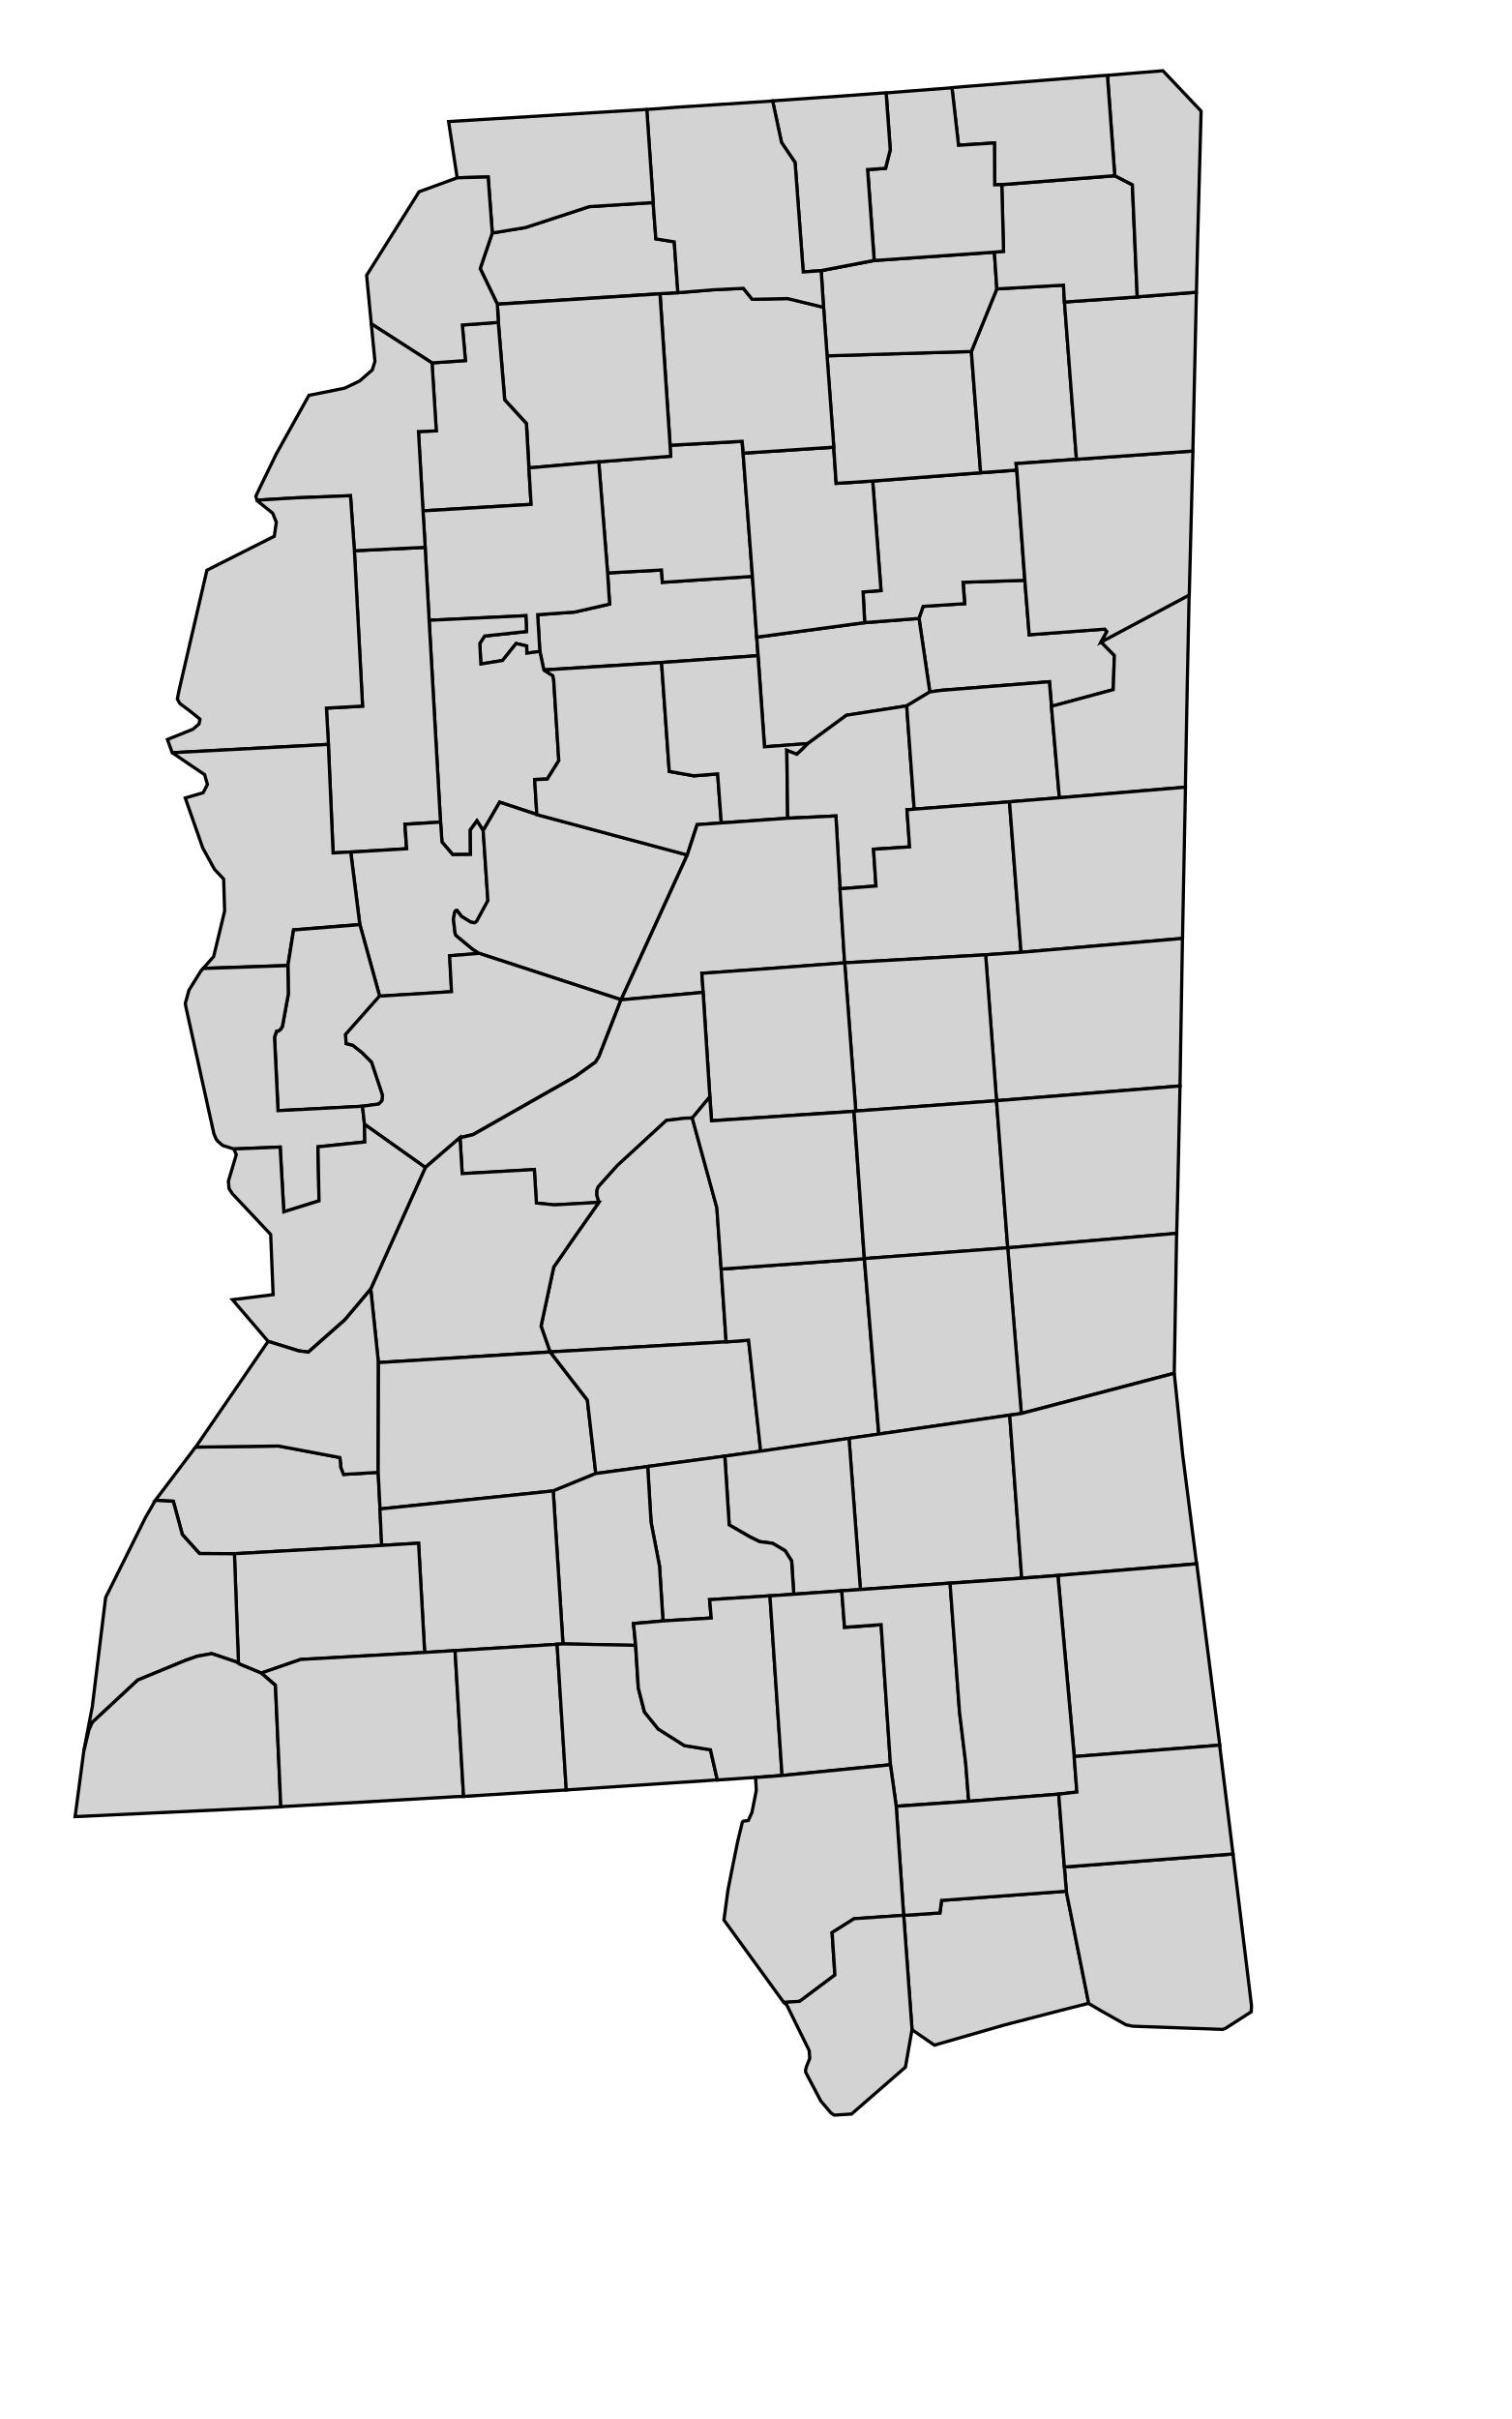
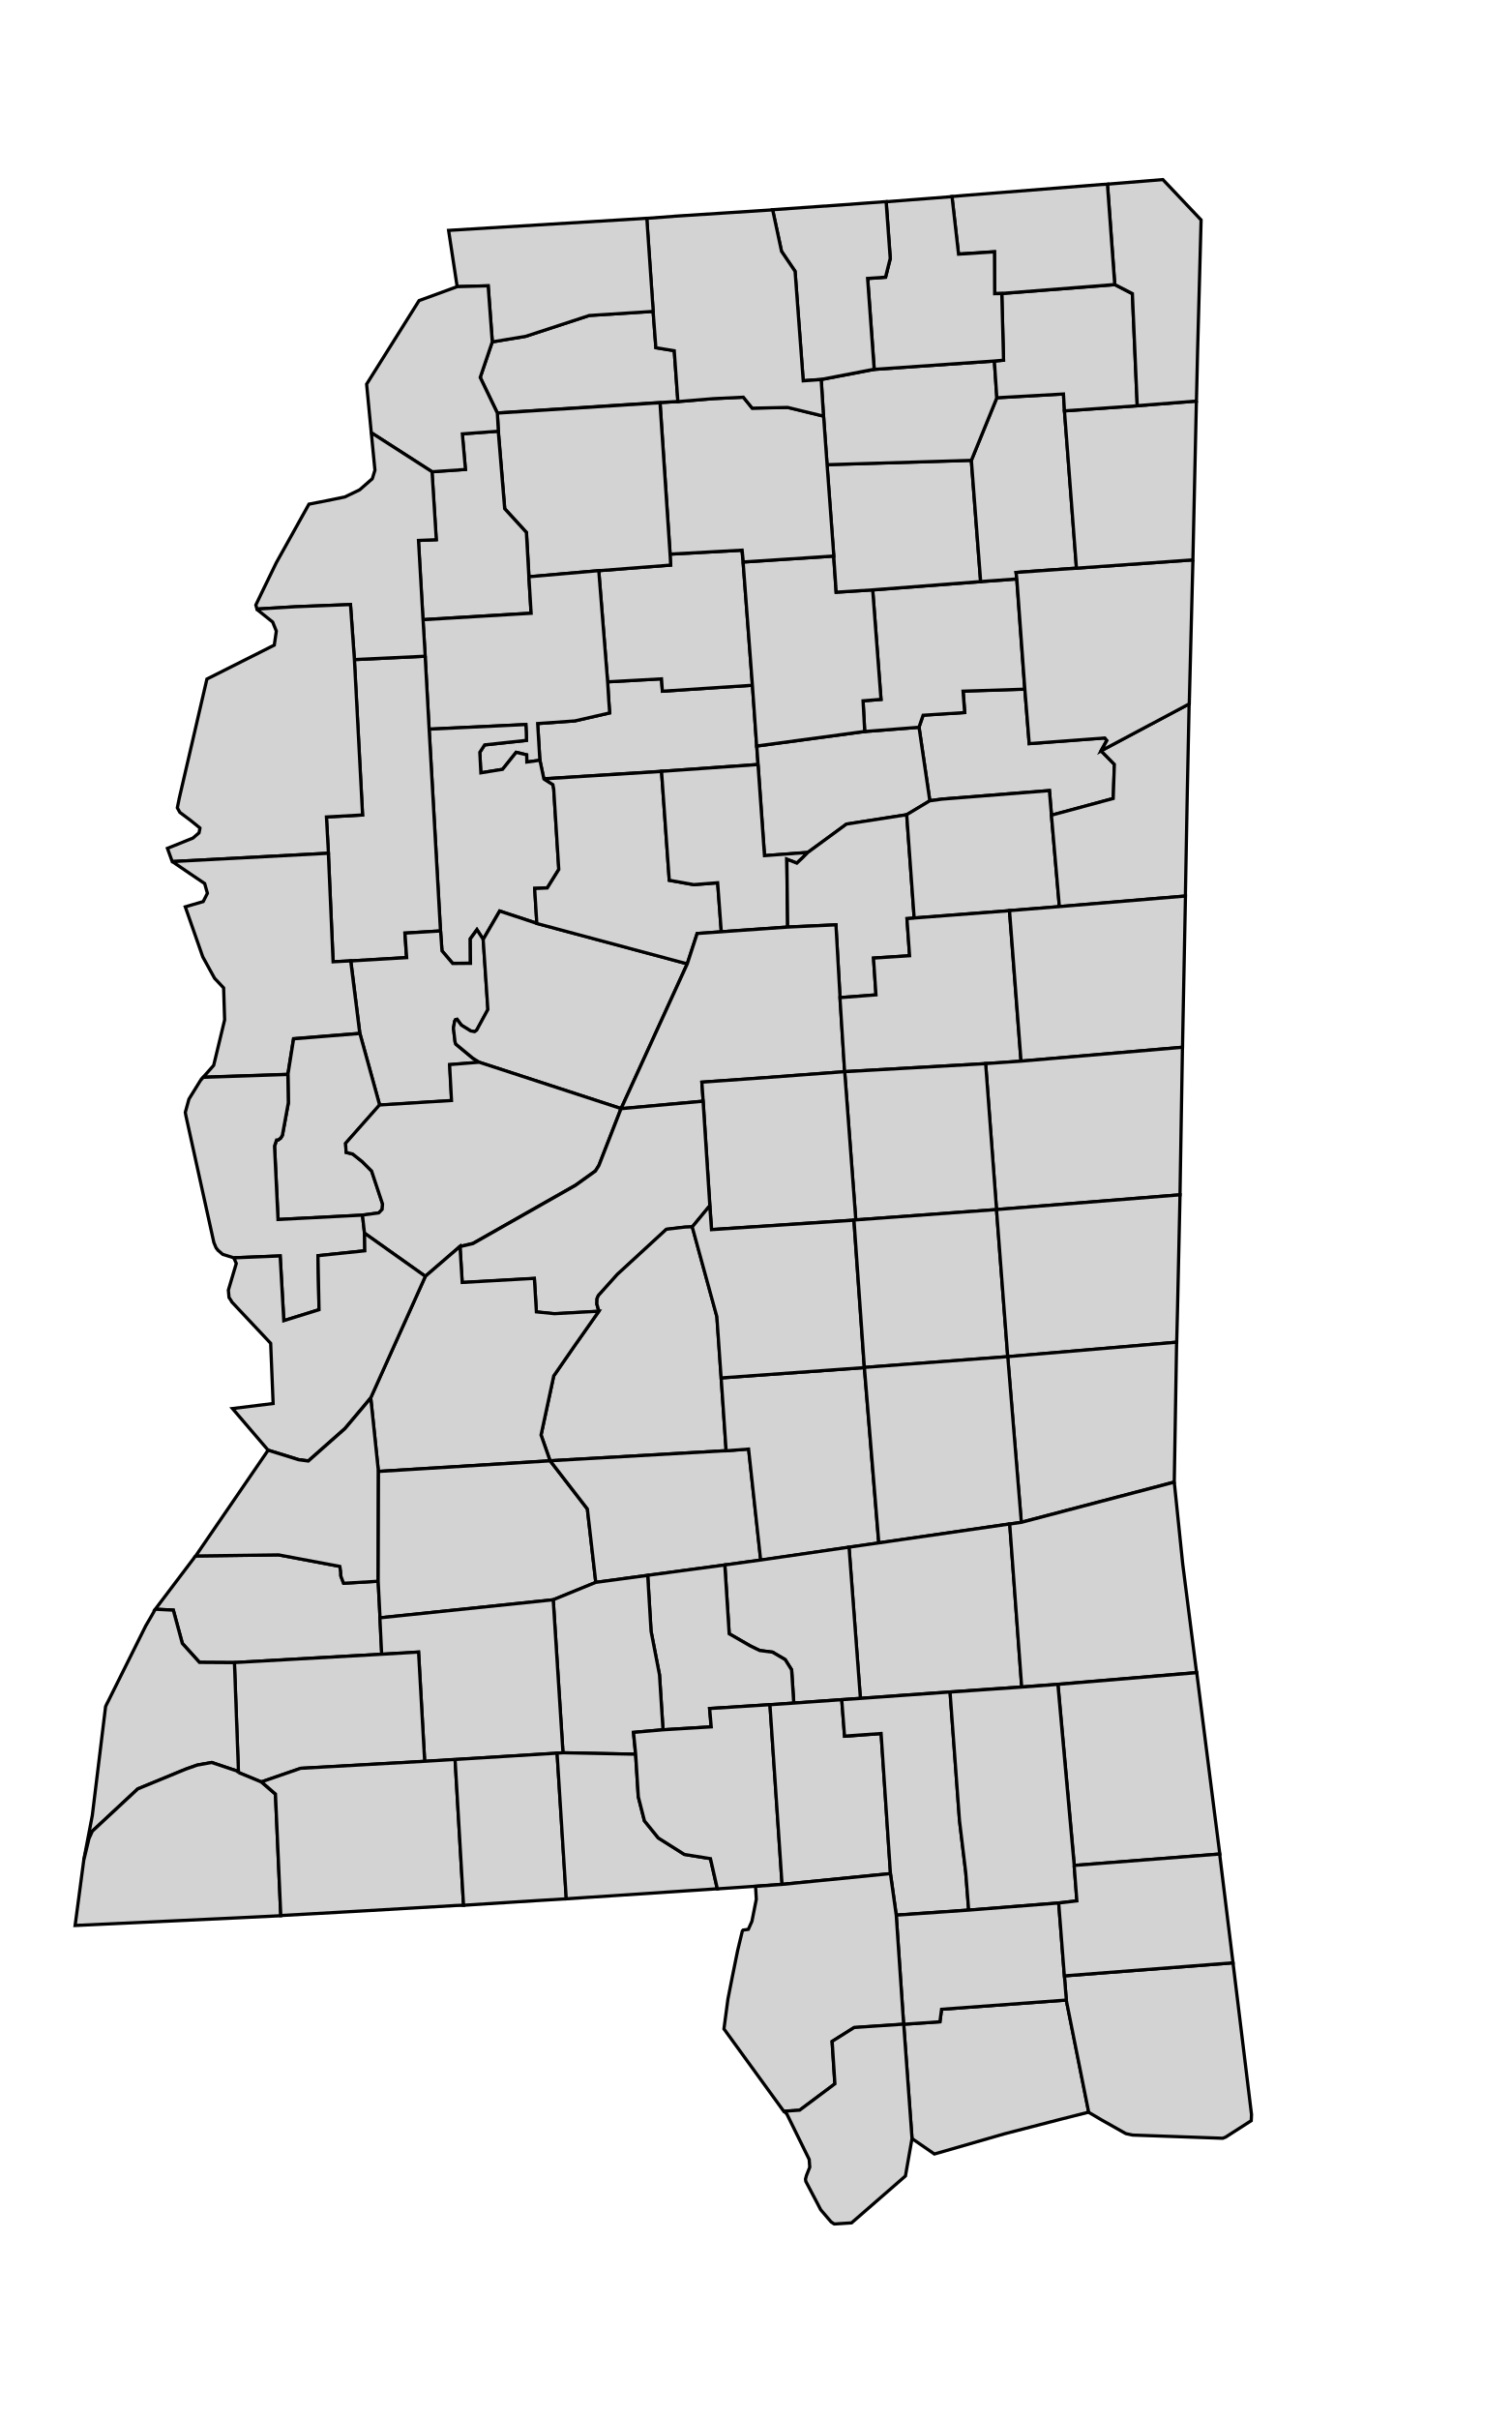
<svg xmlns="http://www.w3.org/2000/svg" width="500" height="800" version="1.0">
-   <g id="county-group" class="counties" transform="scale(6), translate(-605 -372)" style="fill:#d3d3d3;stroke-width:.178;stroke:#000">
+   <g id="county-group" class="counties" transform="scale(6), translate(-605 -366)" style="fill:#d3d3d3;stroke-width:.178;stroke:#000">
    <path id="Harrison__MS" class="28047" d="m663.79 476.24 1.237 6.18-1.496 0.378-3.15 0.816-3.865 1.113-1.237-0.852-0.458-6.301 2-0.137 0.091-0.69 6.878-0.507" />
    <path id="Jackson__MS" class="28059" d="m663.68 474.91 9.299-0.72 1.02 8.363-0.016 0.337-1.416 0.909-0.159 0.06-4.967-0.176-0.371-0.08-1.341-0.756-0.706-0.417-1.237-6.18-0.107-1.335" />
    <path id="Grenada__MS" class="28043" d="m638.5 403.58 2.972-0.165 0.048 0.681 4.965-0.328 0.305 4.371-5.318 0.376-6.493 0.41-0.216-1.019-0.121-2.026 2.05-0.146 1.92-0.44-0.048-0.667-0.064-1.047" />
    <path id="Yalobusha__MS" class="28161" d="m645.97 396.98 0.513 6.791-4.965 0.328-0.048-0.681-2.972 0.165-0.489-6.129 3.963-0.309-0.036-0.599 3.968-0.217 0.065 0.651" />
    <path id="Clay__MS" class="28025" d="m661.5 403.98 0.241 3.004 4.165-0.312 0.114 0.138-0.316 0.57 0.738 0.751-0.063 1.881-3.406 0.92-0.114-1.357-5.944 0.472-0.651 0.09-0.595-4.058 0.23-0.663 2.29-0.148-0.087-1.179 3.4-0.109" />
    <path id="Webster__MS" class="28155" d="m652.68 406.32 2.988-0.233 0.595 4.058-1.271 0.764-3.324 0.518-2.131 1.562-2.385 0.178-0.428-6.043 5.957-0.803" />
    <path id="Chickasaw__MS" class="28017" d="m659.06 398.06 1.993-0.146 0.442 6.074-3.4 0.109 0.087 1.179-2.29 0.148-0.23 0.663-2.988 0.233-0.091-1.688 0.989-0.08-0.458-6.033 5.944-0.457" />
    <path id="Calhoun__MS" class="28013" d="m645.97 396.98 4.99-0.328 0.137 1.992 2.016-0.129 0.458 6.033-0.989 0.08 0.091 1.688-5.957 0.803-0.234-3.35-0.513-6.791" />
    <path id="Pontotoc__MS" class="28115" d="m658.55 391.37 0.512 6.686-5.944 0.457-2.016 0.129-0.137-1.992-0.371-5.041 7.957-0.239" />
    <path id="Lee__MS" class="28081" d="m659.96 387.92 3.673-0.208 0.055 0.931 0.661 8.671-3.332 0.238 0.042 0.357-1.993 0.146-0.512-6.686 1.405-3.449" />
    <path id="Union__MS" class="28145" d="m653.2 386.36 6.622-0.46 0.136 2.026-1.405 3.449-7.957 0.239-0.193-2.674-0.127-2.018 2.924-0.562" />
    <path id="Lafayette__MS" class="28071" d="m641.39 388.19 0.989-0.06 1.947-0.162 1.66-0.08 0.489 0.605 1.956-0.041 1.975 0.481 0.193 2.674 0.371 5.041-4.99 0.328-0.065-0.651-3.968 0.217-0.556-8.351" />
    <path id="Tate__MS" class="28137" d="m632.14 384.84 1.831-0.303 3.51-1.15 3.528-0.226 0.152 2 1.013 0.163 0.201 2.804-0.989 0.06-8.966 0.573-0.945-1.962 0.665-1.962" />
    <path id="Panola__MS" class="28107" d="m632.42 388.77 8.966-0.573 0.556 8.351 0.036 0.599-3.963 0.309-3.851 0.337-0.137-2.443-1.198-1.308-0.353-4.269-0.055-1.003" />
    <path id="Quitman__MS" class="28119" d="m632.47 389.77 0.353 4.269 1.198 1.308 0.137 2.443 0.121 2.009-1.022 0.06-4.942 0.296-0.25-4.37 0.982-0.04-0.235-3.746 1.843-0.128-0.171-1.961 1.984-0.144" />
    <path id="Tallahatchie__MS" class="28135" d="m634.16 397.79 3.851-0.337 0.489 6.129 0.064 1.047 0.048 0.667-1.92 0.44-2.05 0.146 0.121 2.026-0.722 0.098-7e-3 -0.398-0.58-0.137-0.75 0.938-1.197 0.193-0.058-1.131 0.266-0.41 2.305-0.249-7e-3 -0.398-0.024-0.475-5.333 0.255-0.219-4.025-0.119-2.01 4.942-0.296 1.022-0.06-0.121-2.009" />
    <path id="Leflore__MS" class="28083" d="m628.66 406.19 5.333-0.255 0.024 0.475 7e-3 0.398-2.305 0.249-0.266 0.41 0.058 1.131 1.197-0.193 0.75-0.938 0.58 0.137 7e-3 0.398 0.722-0.098 0.216 1.019 0.501 0.314 0.046 0.241 0.28 4.436-0.633 1.019-0.697 0.03 0.119 1.928-2.051-0.677-0.908 1.561-0.348-0.536-0.366 0.503 9e-3 1.347-0.981 8e-3 -0.59-0.694-0.078-1.102-0.626-11.115" />
    <path id="Sunflower__MS" class="28133" d="m628.44 402.17 0.219 4.025 0.626 11.115-1.963 0.121 0.091 1.35-3.077 0.183-0.971 0.052-0.261-5.982-0.111-2 1.993-0.111-0.451-8.566 3.905-0.187" />
    <path id="Humphreys__MS" class="28053" d="m629.29 417.31 0.078 1.102 0.59 0.694 0.981-8e-3 -9e-3 -1.347 0.366-0.503 0.348 0.536 0.259 3.865-0.619 1.141-0.112 0.08-0.218-0.04-0.513-0.319-0.241-0.322-0.082 0.02-0.046 0.08-0.068 0.383 0.089 0.763 0.043 0.121 0.931 0.772 0.362 0.23-1.631 0.13 0.105 1.979-3.97 0.248-1.091-3.952-0.499-3.996 3.077-0.183-0.091-1.35 1.963-0.121" />
    <path id="Holmes__MS" class="28051" d="m631.64 417.78 0.908-1.561 2.051 0.677 8.29 2.225-3.648 7.982-7.818-2.552-0.362-0.23-0.931-0.772-0.043-0.121-0.089-0.763 0.068-0.383 0.046-0.08 0.082-0.02 0.241 0.322 0.513 0.319 0.218 0.04 0.112-0.08 0.619-1.141-0.259-3.865" />
    <path id="Carroll__MS" class="28015" d="m634.98 408.93 6.493-0.41 0.426 6.003 1.351 0.241 1.316-0.103 0.201 2.699-1.335 0.095-0.546 1.672-8.29-2.225-0.119-1.928 0.697-0.03 0.633-1.019-0.28-4.436-0.046-0.241-0.501-0.314" />
    <path id="Montgomery__MS" class="28097" d="m646.79 408.14 0.357 5.022 2.385-0.178-0.302 0.307-0.302 0.283-0.551-0.215 0.046 3.738-3.657 0.259-0.201-2.699-1.316 0.103-1.351-0.241-0.426-6.003 5.318-0.376" />
    <path id="Choctaw__MS" class="28019" d="m654.99 410.91 0.412 5.695-0.396 0.03 0.144 2.045-1.989 0.13 0.136 2.027-1.986 0.152-0.227-4.014-2.657 0.123-0.046-3.738 0.551 0.215 0.302-0.283 0.302-0.307 2.131-1.562 3.324-0.518" />
    <path id="Oktibbeha__MS" class="28105" d="m656.26 410.14 0.651-0.09 5.944-0.472 0.114 1.357 0.437 5.038-2.753 0.223-5.252 0.403-0.412-5.695 1.271-0.765" />
    <path id="Lowndes__MS" class="28087" d="m665.7 407.38 4.86-2.589-0.102 4.894-0.105 5.704-6.948 0.581-0.437-5.038 3.406-0.92 0.063-1.881-0.738-0.751" />
    <path id="Monroe__MS" class="28095" d="m670.77 396.86-0.018 0.658-0.185 7.279-4.86 2.589 0.316-0.57-0.114-0.138-4.165 0.312-0.241-3.004-0.442-6.074-0.042-0.357 3.332-0.238 6.42-0.457" />
    <path id="Itawamba__MS" class="28057" d="m670.96 388.11-0.193 8.75-6.42 0.457-0.661-8.671 4.011-0.281 3.263-0.255" />
    <path id="Prentiss__MS" class="28117" d="m666.46 381.69 0.969 0.5 0.268 6.177-4.011 0.281-0.055-0.931-3.673 0.208-0.136-2.026 0.505-0.045-0.097-3.674 6.23-0.49" />
    <path id="Tishomingo__MS" class="28141" d="m666.06 376.15 3.052-0.251 2.107 2.225-0.193 7.226-0.064 2.756-3.263 0.255-0.268-6.177-0.969-0.5-0.403-5.534" />
    <path id="Alcorn__MS" class="28003" d="m665.74 376.17 0.314-0.02 0.403 5.534-6.23 0.49-0.393 7e-3 -0.011-2.306-1.98 0.128-0.361-3.171 0.683-0.06 7.575-0.603" />
    <path id="Tippah__MS" class="28139" d="m653.86 377.12 3.626-0.282 0.361 3.171 1.98-0.128 0.011 2.306 0.393-7e-3 0.097 3.674-0.505 0.045-6.622 0.46-0.362-5.006 0.988-0.07 0.259-1.031-0.226-3.132" />
    <path id="Benton__MS" class="28009" d="m650.48 377.36 3.373-0.247 0.226 3.132-0.259 1.031-0.988 0.07 0.362 5.006-2.924 0.562-0.99 0.07-0.449-6.035-0.747-1.1-0.49-2.289 2.885-0.204" />
    <path id="Marshall__MS" class="28093" d="m642.15 377.92 5.448-0.353 0.49 2.289 0.747 1.1 0.449 6.035 0.99-0.07 0.127 2.018-1.975-0.481-1.956 0.041-0.489-0.605-1.66 0.08-1.947 0.162-0.201-2.804-1.013-0.163-0.152-2-0.353-5.135 1.494-0.11" />
    <path id="DeSoto__MS" class="28033" d="m640.66 378.03 0.353 5.135-3.528 0.226-3.51 1.15-1.831 0.303-0.228-3.089-1.712 0.046-0.472-3.102 10.929-0.669" />
    <path id="Tunica__MS" class="28143" d="m630.2 381.8 1.712-0.046 0.228 3.089-0.665 1.962 0.945 1.962 0.055 1.003-1.984 0.145 0.171 1.961-1.843 0.128-3.35-2.153-0.257-2.676 2.892-4.606 2.097-0.768" />
    <path id="Coahoma__MS" class="28027" d="m625.47 389.85 3.35 2.153 0.235 3.746-0.982 0.04 0.25 4.37 0.119 2.01-3.905 0.187-0.216-3.031-3.022 0.119-2.131 0.129-0.064-0.225 0.273-0.569 0.854-1.759 1.801-3.231 0.986-0.193 0.989-0.203 0.818-0.392 0.651-0.571 0.041-0.03 0.018-0.04 0.136-0.442-0.201-2.064" />
    <path id="Bolivar__MS" class="28011" d="m619.17 399.57 2.131-0.129 3.022-0.119 0.216 3.031 0.451 8.566-1.993 0.111 0.111 2-8.613 0.459-0.264-0.73 1.405-0.565 0.337-0.289 0.05-0.247v-0.02l-0.538-0.435-0.569-0.426-0.114-0.203-0.025-0.05 0.105-0.523 1.526-6.573 3.714-1.87 0.112-0.772-0.201-0.5-0.852-0.682-9e-3 -0.03" />
    <path id="Washington__MS" class="28151" d="m614.49 413.49 8.613-0.459 0.261 5.982 0.971-0.052 0.499 3.996-3.652 0.294-0.313 1.964-4.666 0.159 0.562-0.635 0.016-0.02 0.603-2.501v-0.02l-0.055-1.747-0.499-0.529-0.651-1.181-0.965-2.758 0.989-0.289 0.232-0.458-0.152-0.536-0.795-0.537-0.973-0.663-0.025-0.01" />
    <path id="Sharkey__MS" class="28125" d="m624.84 422.96 1.091 3.952-1.872 2.113 0.032 0.499 0.362 0.09 0.522 0.416 0.521 0.522 0.603 1.817-0.023 0.297-0.185 0.193-0.899 0.121-4.66 0.241-0.193-4.044 0.112-0.337 0.096-0.01 0.136-0.103 0.089-0.148 0.328-1.79-0.025-1.566 0.313-1.964 3.652-0.294" />
    <path id="Issaquena__MS" class="28055" d="m620.87 425.22 0.025 1.566-0.328 1.79-0.089 0.148-0.136 0.103-0.096 0.01-0.112 0.336 0.193 4.044 4.66-0.241 0.111 0.995 0.016 0.972-2.582 0.27 0.059 2.976-1.943 0.605-0.201-3.568-2.555 0.104-0.612-0.191-0.048-0.04-0.184-0.16-0.041-0.03-0.021-0.04-0.061-0.07-0.021-0.04-0.114-0.274-1.542-6.989-0.032-0.186 0.201-0.731 0.633-1.021 0.155-0.177 4.666-0.158" />
    <path id="Yazoo__MS" class="28163" d="m631.42 424.55 7.818 2.552-1.221 3.132-0.193 0.305-1.1 0.788-5.65 3.207-0.715 0.168-1.911 1.647-3.354-2.38-0.111-0.995 0.899-0.121 0.185-0.192 0.023-0.298-0.603-1.817-0.521-0.522-0.522-0.416-0.362-0.09-0.032-0.499 1.872-2.113 3.97-0.248-0.105-1.979 1.631-0.13" />
    <path id="Attala__MS" class="28007" d="m648.43 417.1 2.657-0.123 0.227 4.014 0.257 4.082-4.603 0.346-3.272 0.232 0.071 1.045-4.523 0.412 3.648-7.982 0.546-1.672 1.335-0.095 3.657-0.259" />
    <path id="Winston__MS" class="28159" d="m655.4 416.6 5.252-0.403 0.636 8.296-1.952 0.135-7.771 0.442-0.257-4.082 1.986-0.152-0.136-2.027 1.989-0.13-0.144-2.045 0.396-0.03" />
    <path id="Noxubee__MS" class="28103" d="m663.41 415.97 6.948-0.581-0.136 6.896-0.027 1.439-8.902 0.765-0.636-8.296 2.753-0.223" />
    <path id="Kemper__MS" class="28069" d="m661.29 424.49 8.902-0.765-0.136 8.131-10.118 0.812-0.601-8.043 1.952-0.135" />
    <path id="Neshoba__MS" class="28099" d="m651.57 425.07 7.771-0.442 0.601 8.043-7.761 0.57-0.612-8.171" />
    <path id="Leake__MS" class="28079" d="m651.57 425.07 0.612 8.171-0.098 0.01-7.85 0.52-0.096-1.317-0.371-5.762-0.071-1.045 3.272-0.232 4.603-0.346" />
    <path id="Madison__MS" class="28089" d="m639.24 427.11 4.523-0.412 0.371 5.762-0.965 1.166-0.426 0.02-1.004 0.119-2.701 2.484-1.052 1.171-0.071 0.171-9e-3 0.296 0.112 0.394-2.451 0.138-0.995-0.1-0.112-1.847-0.71 0.04-3.268 0.185-0.121-1.984 0.715-0.168 5.65-3.207 1.1-0.788 0.193-0.305 1.221-3.133" />
    <path id="Rankin__MS" class="28121" d="m643.17 433.62 1.356 4.946 0.236 3.378 0.273 4.017-9.708 0.556-0.497-1.423 0.699-3.255 1.173-1.696 1.317-1.872-0.112-0.394 9e-3 -0.296 0.071-0.171 1.052-1.171 2.701-2.484 1.004-0.119 0.426-0.02" />
    <path id="Hinds__MS" class="28049" d="m628.45 436.35 1.911-1.647 0.121 1.984 3.268-0.185 0.71-0.04 0.112 1.847 0.995 0.1 2.451-0.137-1.317 1.872-1.173 1.695-0.699 3.256 0.497 1.422-9.465 0.585-0.423-4.056 3.011-6.695" />
    <path id="Warren__MS" class="28149" d="m617.89 435.33 2.555-0.104 0.201 3.568 1.943-0.605-0.059-2.976 2.582-0.27-0.016-0.972 3.354 2.38-3.011 6.695-0.469 0.562-0.956 1.132-2.018 1.783-0.531-0.07-1.687-0.524-1.961-2.291 2.241-0.278-0.136-3.318-2.145-2.282-0.016-0.04-0.082-0.128-0.055-0.08v-0.03l-0.034-0.369 0.437-1.471-0.137-0.313" />
    <path id="Jefferson__MS" class="28063" d="m615.79 451.76 4.571-0.06 3.377 0.635 0.048 0.271 7e-3 0.258 0.153 0.401 1.904-0.112 0.103 2.016 0.098 2.01-8.123 0.46-1.928-0.013-0.946-1.046-0.497-1.834-0.994-0.05 2.225-2.942" />
    <path id="Claiborne__MS" class="28021" d="m625.44 443.05 0.423 4.056-0.016 6.051-1.904 0.112-0.153-0.401-7e-3 -0.258-0.048-0.271-3.377-0.635-4.571 0.06 3.994-5.828 1.687 0.524 0.531 0.07 2.018-1.783 0.956-1.132 0.469-0.562" />
    <path id="Copiah__MS" class="28029" d="m635.33 446.52 2.052 2.656 0.464 4.046-2.339 0.956-9.554 0.994-0.103-2.016 0.016-6.051 9.465-0.585" />
    <path id="Simpson__MS" class="28127" d="m645.04 445.96 1.237-0.095 0.667 6.123-1.977 0.273-4.25 0.57-2.869 0.387-0.464-4.046-2.052-2.656 9.708-0.556" />
    <path id="Smith__MS" class="28129" d="m644.76 441.95 7.891-0.569 0.795 9.672-1.64 0.234-4.869 0.708-0.667-6.123-1.237 0.095-0.273-4.017" />
    <path id="Scott__MS" class="28123" d="m644.13 432.46 0.096 1.317 7.85-0.52 0.572 8.124-7.891 0.569-0.236-3.378-1.356-4.946 0.965-1.166" />
    <path id="Newton__MS" class="28101" d="m652.18 433.24 7.761-0.57 0.619 8.11-7.905 0.595-0.572-8.124 0.098-0.01" />
    <path id="Lauderdale__MS" class="28075" d="m659.94 432.67 10.118-0.812-0.137 6.246-0.046 1.879-9.316 0.797-0.619-8.11" />
    <path id="Clarke__MS" class="28023" d="m669.87 439.98-0.13 7.707-8.437 2.218-0.749-9.128 9.316-0.797" />
    <path id="Jasper__MS" class="28061" d="m660.56 440.78 0.749 9.128-0.636 0.09-7.222 1.044-0.795-9.672 7.905-0.595" />
    <path id="Jones__MS" class="28067" d="m660.67 450 0.661 8.982-3.953 0.276-4.946 0.353-0.626-8.333 1.64-0.234 7.222-1.044" />
    <path id="Covington__MS" class="28031" d="m651.81 451.28 0.626 8.333-1.029 0.07-2.642 0.188-0.119-1.833-0.355-0.563-0.699-0.411-0.706-0.09-0.524-0.256-1.157-0.667-0.241-3.792 1.977-0.273 4.869-0.708" />
    <path id="Jefferson_Davis__MS" class="28065" d="m640.71 452.83 4.25-0.57 0.241 3.792 1.157 0.667 0.524 0.256 0.706 0.09 0.699 0.41 0.355 0.563 0.119 1.833-1.317 0.09-3.325 0.212 0.087 1.011-2.653 0.161-0.193-3.027-0.465-2.406-0.185-3.077" />
    <path id="Lawrence__MS" class="28077" d="m637.84 453.22 2.869-0.387 0.185 3.077 0.465 2.405 0.193 3.028-1.631 0.145 0.119 1.206-4.001-0.08-0.538-8.438 2.339-0.956" />
    <path id="Lincoln__MS" class="28085" d="m635.5 454.18 0.538 8.438-0.328 0.02-5.627 0.348-1.671 0.103-0.337-6.027-2.033 0.121-0.098-2.01 9.554-0.994" />
    <path id="Franklin__MS" class="28037" d="m617.92 457.64 8.123-0.46 2.033-0.121 0.337 6.027-6.846 0.387-2.159 0.747-1.264-0.524-0.223-6.056" />
    <path id="Adams__MS" class="28001" d="m613.56 454.7 0.994 0.05 0.497 1.834 0.946 1.046 1.928 0.013 0.223 6.056-0.096-0.09-1.382-0.463-0.802 0.144-0.636 0.225-2.635 1.085-2.507 2.331-0.185 0.408-0.289 1.198 0.474-2.476 0.731-5.993 7e-3 -0.02 0.073-0.155 0.048-0.09 2.097-4.211 0.014-0.02 0.308-0.528 0.193-0.346" />
    <path id="Wilkinson__MS" class="28157" d="m618.15 463.7 1.264 0.524 0.772 0.67 0.294 6.699-2.284 0.112-9.055 0.426 0.476-3.592 0.289-1.198 0.185-0.408 2.507-2.331 2.635-1.085 0.636-0.225 0.802-0.145 1.382 0.464 0.096 0.09" />
    <path id="Amite__MS" class="28005" d="m630.09 462.98 0.467 8.037-0.376 0.01-5.095 0.297-4.605 0.259-0.294-6.699-0.772-0.67 2.159-0.747 6.846-0.387 1.671-0.103" />
    <path id="Pike__MS" class="28113" d="m630.09 462.98 5.627-0.348 0.506 8.029-1.728 0.105-3.938 0.251-0.467-8.037" />
    <path id="Walthall__MS" class="28147" d="m636.04 462.61 4.001 0.08 0.146 2.345 0.339 1.326 0.763 0.941 1.437 0.908 1.439 0.232 0.378 1.665-8.324 0.553-0.506-8.029 0.328-0.02" />
    <path id="Marion__MS" class="28091" d="m647.45 459.96 0.667 9.901-1.455 0.107-2.113 0.144-0.378-1.665-1.439-0.232-1.437-0.908-0.763-0.941-0.339-1.326-0.146-2.345-0.119-1.206 1.631-0.145 2.653-0.161-0.087-1.011 3.325-0.212" />
    <path id="Lamar__MS" class="28073" d="m651.41 459.69 0.155 2.01 2.016-0.145 0.515 7.715-5.98 0.594-0.667-9.901 1.317-0.09 2.642-0.188" />
    <path id="Forrest__MS" class="28035" d="m657.38 459.26 0.521 7.087 0.344 2.853 0.162 2.08-3.994 0.278-0.321-2.294-0.515-7.715-2.016 0.145-0.155-2.01 1.029-0.07 4.946-0.353" />
    <path id="Wayne__MS" class="28153" d="m669.74 447.69 0.465 4.507 0.765 5.994-7.649 0.644-1.993 0.15-0.661-8.982 0.636-0.09 8.437-2.218" />
    <path id="Greene__MS" class="28041" d="m663.33 458.84 7.649-0.644 0.931 7.342 0.341 2.655-8.021 0.628-0.899-9.981" />
    <path id="Perry__MS" class="28111" d="m661.33 458.99 1.993-0.15 0.899 9.981 0.15 1.955-1.002 0.116-4.965 0.394-0.162-2.08-0.344-2.853-0.521-7.087 3.953-0.276" />
    <path id="Stone__MS" class="28131" d="m663.37 470.89 0.312 4.017 0.107 1.335-6.878 0.507-0.091 0.69-2 0.137-0.408-6.014 3.994-0.278 4.965-0.394" />
    <path id="Pearl_River__MS" class="28109" d="m654.09 469.27 0.321 2.294 0.408 6.014-2.731 0.185-1.214 0.764 0.152 2.339-1.943 1.453-0.868 0.06-3.302-4.548 0.219-1.642 0.239-1.213 0.298-1.469 0.259-1.075 0.046-0.05 0.16-0.02 0.123-0.02 0.198-0.442 0.242-1.214-0.041-0.713 1.455-0.107 5.98-0.594" />
    <path id="Hancock__MS" class="28045" d="m648.22 482.37 0.868-0.06 1.943-1.453-0.152-2.34 1.214-0.763 2.731-0.185 0.458 6.301-0.363 2.069-2.971 2.584-0.918 0.06h-0.037l-0.048-0.03-0.071-0.05-0.05-0.03-0.146-0.169-0.431-0.505-0.193-0.371-0.629-1.194-0.016-0.123 0.05-0.193 0.184-0.465-0.03-0.426-1.23-2.5-0.128-0.13-0.034-0.03" />
    <path id="George__MS" class="28039" d="m664.22 468.82 8.021-0.628 0.738 5.996-9.299 0.72-0.312-4.017 1.002-0.116-0.15-1.955" />
  </g>
+   <text x="10" y="50" font-size="50" fill="black" visibility="hidden">Harrison
+     <set attributeName="visibility" from="visible" to="hidden" begin="county_group.mouseover" />
+     <set attributeName="visibility" from="hidden" to="visible" begin="Harrison__MS.mouseover" end="Harrison__MS.mouseout" />
+   </text>
+   <text x="10" y="50" font-size="50" fill="black" visibility="hidden">Jackson
+     <set attributeName="visibility" from="visible" to="hidden" begin="county_group.mouseover" />
+     <set attributeName="visibility" from="hidden" to="visible" begin="Jackson__MS.mouseover" end="Jackson__MS.mouseout" />
+   </text>
+   <text x="10" y="50" font-size="50" fill="black" visibility="hidden">Grenada
+     <set attributeName="visibility" from="visible" to="hidden" begin="county_group.mouseover" />
+     <set attributeName="visibility" from="hidden" to="visible" begin="Grenada__MS.mouseover" end="Grenada__MS.mouseout" />
+   </text>
+   <text x="10" y="50" font-size="50" fill="black" visibility="hidden">Yalobusha
+     <set attributeName="visibility" from="visible" to="hidden" begin="county_group.mouseover" />
+     <set attributeName="visibility" from="hidden" to="visible" begin="Yalobusha__MS.mouseover" end="Yalobusha__MS.mouseout" />
+   </text>
+   <text x="10" y="50" font-size="50" fill="black" visibility="hidden">Clay
+     <set attributeName="visibility" from="visible" to="hidden" begin="county_group.mouseover" />
+     <set attributeName="visibility" from="hidden" to="visible" begin="Clay__MS.mouseover" end="Clay__MS.mouseout" />
+   </text>
+   <text x="10" y="50" font-size="50" fill="black" visibility="hidden">Webster
+     <set attributeName="visibility" from="visible" to="hidden" begin="county_group.mouseover" />
+     <set attributeName="visibility" from="hidden" to="visible" begin="Webster__MS.mouseover" end="Webster__MS.mouseout" />
+   </text>
+   <text x="10" y="50" font-size="50" fill="black" visibility="hidden">Chickasaw
+     <set attributeName="visibility" from="visible" to="hidden" begin="county_group.mouseover" />
+     <set attributeName="visibility" from="hidden" to="visible" begin="Chickasaw__MS.mouseover" end="Chickasaw__MS.mouseout" />
+   </text>
+   <text x="10" y="50" font-size="50" fill="black" visibility="hidden">Calhoun
+     <set attributeName="visibility" from="visible" to="hidden" begin="county_group.mouseover" />
+     <set attributeName="visibility" from="hidden" to="visible" begin="Calhoun__MS.mouseover" end="Calhoun__MS.mouseout" />
+   </text>
+   <text x="10" y="50" font-size="50" fill="black" visibility="hidden">Pontotoc
+     <set attributeName="visibility" from="visible" to="hidden" begin="county_group.mouseover" />
+     <set attributeName="visibility" from="hidden" to="visible" begin="Pontotoc__MS.mouseover" end="Pontotoc__MS.mouseout" />
+   </text>
+   <text x="10" y="50" font-size="50" fill="black" visibility="hidden">Lee
+     <set attributeName="visibility" from="visible" to="hidden" begin="county_group.mouseover" />
+     <set attributeName="visibility" from="hidden" to="visible" begin="Lee__MS.mouseover" end="Lee__MS.mouseout" />
+   </text>
+   <text x="10" y="50" font-size="50" fill="black" visibility="hidden">Union
+     <set attributeName="visibility" from="visible" to="hidden" begin="county_group.mouseover" />
+     <set attributeName="visibility" from="hidden" to="visible" begin="Union__MS.mouseover" end="Union__MS.mouseout" />
+   </text>
+   <text x="10" y="50" font-size="50" fill="black" visibility="hidden">Lafayette
+     <set attributeName="visibility" from="visible" to="hidden" begin="county_group.mouseover" />
+     <set attributeName="visibility" from="hidden" to="visible" begin="Lafayette__MS.mouseover" end="Lafayette__MS.mouseout" />
+   </text>
+   <text x="10" y="50" font-size="50" fill="black" visibility="hidden">Tate
+     <set attributeName="visibility" from="visible" to="hidden" begin="county_group.mouseover" />
+     <set attributeName="visibility" from="hidden" to="visible" begin="Tate__MS.mouseover" end="Tate__MS.mouseout" />
+   </text>
+   <text x="10" y="50" font-size="50" fill="black" visibility="hidden">Panola
+     <set attributeName="visibility" from="visible" to="hidden" begin="county_group.mouseover" />
+     <set attributeName="visibility" from="hidden" to="visible" begin="Panola__MS.mouseover" end="Panola__MS.mouseout" />
+   </text>
+   <text x="10" y="50" font-size="50" fill="black" visibility="hidden">Quitman
+     <set attributeName="visibility" from="visible" to="hidden" begin="county_group.mouseover" />
+     <set attributeName="visibility" from="hidden" to="visible" begin="Quitman__MS.mouseover" end="Quitman__MS.mouseout" />
+   </text>
+   <text x="10" y="50" font-size="50" fill="black" visibility="hidden">Tallahatchie
+     <set attributeName="visibility" from="visible" to="hidden" begin="county_group.mouseover" />
+     <set attributeName="visibility" from="hidden" to="visible" begin="Tallahatchie__MS.mouseover" end="Tallahatchie__MS.mouseout" />
+   </text>
+   <text x="10" y="50" font-size="50" fill="black" visibility="hidden">Leflore
+     <set attributeName="visibility" from="visible" to="hidden" begin="county_group.mouseover" />
+     <set attributeName="visibility" from="hidden" to="visible" begin="Leflore__MS.mouseover" end="Leflore__MS.mouseout" />
+   </text>
+   <text x="10" y="50" font-size="50" fill="black" visibility="hidden">Sunflower
+     <set attributeName="visibility" from="visible" to="hidden" begin="county_group.mouseover" />
+     <set attributeName="visibility" from="hidden" to="visible" begin="Sunflower__MS.mouseover" end="Sunflower__MS.mouseout" />
+   </text>
+   <text x="10" y="50" font-size="50" fill="black" visibility="hidden">Humphreys
+     <set attributeName="visibility" from="visible" to="hidden" begin="county_group.mouseover" />
+     <set attributeName="visibility" from="hidden" to="visible" begin="Humphreys__MS.mouseover" end="Humphreys__MS.mouseout" />
+   </text>
+   <text x="10" y="50" font-size="50" fill="black" visibility="hidden">Holmes
+     <set attributeName="visibility" from="visible" to="hidden" begin="county_group.mouseover" />
+     <set attributeName="visibility" from="hidden" to="visible" begin="Holmes__MS.mouseover" end="Holmes__MS.mouseout" />
+   </text>
+   <text x="10" y="50" font-size="50" fill="black" visibility="hidden">Carroll
+     <set attributeName="visibility" from="visible" to="hidden" begin="county_group.mouseover" />
+     <set attributeName="visibility" from="hidden" to="visible" begin="Carroll__MS.mouseover" end="Carroll__MS.mouseout" />
+   </text>
+   <text x="10" y="50" font-size="50" fill="black" visibility="hidden">Montgomery
+     <set attributeName="visibility" from="visible" to="hidden" begin="county_group.mouseover" />
+     <set attributeName="visibility" from="hidden" to="visible" begin="Montgomery__MS.mouseover" end="Montgomery__MS.mouseout" />
+   </text>
+   <text x="10" y="50" font-size="50" fill="black" visibility="hidden">Choctaw
+     <set attributeName="visibility" from="visible" to="hidden" begin="county_group.mouseover" />
+     <set attributeName="visibility" from="hidden" to="visible" begin="Choctaw__MS.mouseover" end="Choctaw__MS.mouseout" />
+   </text>
+   <text x="10" y="50" font-size="50" fill="black" visibility="hidden">Oktibbeha
+     <set attributeName="visibility" from="visible" to="hidden" begin="county_group.mouseover" />
+     <set attributeName="visibility" from="hidden" to="visible" begin="Oktibbeha__MS.mouseover" end="Oktibbeha__MS.mouseout" />
+   </text>
+   <text x="10" y="50" font-size="50" fill="black" visibility="hidden">Lowndes
+     <set attributeName="visibility" from="visible" to="hidden" begin="county_group.mouseover" />
+     <set attributeName="visibility" from="hidden" to="visible" begin="Lowndes__MS.mouseover" end="Lowndes__MS.mouseout" />
+   </text>
+   <text x="10" y="50" font-size="50" fill="black" visibility="hidden">Monroe
+     <set attributeName="visibility" from="visible" to="hidden" begin="county_group.mouseover" />
+     <set attributeName="visibility" from="hidden" to="visible" begin="Monroe__MS.mouseover" end="Monroe__MS.mouseout" />
+   </text>
+   <text x="10" y="50" font-size="50" fill="black" visibility="hidden">Itawamba
+     <set attributeName="visibility" from="visible" to="hidden" begin="county_group.mouseover" />
+     <set attributeName="visibility" from="hidden" to="visible" begin="Itawamba__MS.mouseover" end="Itawamba__MS.mouseout" />
+   </text>
+   <text x="10" y="50" font-size="50" fill="black" visibility="hidden">Prentiss
+     <set attributeName="visibility" from="visible" to="hidden" begin="county_group.mouseover" />
+     <set attributeName="visibility" from="hidden" to="visible" begin="Prentiss__MS.mouseover" end="Prentiss__MS.mouseout" />
+   </text>
+   <text x="10" y="50" font-size="50" fill="black" visibility="hidden">Tishomingo
+     <set attributeName="visibility" from="visible" to="hidden" begin="county_group.mouseover" />
+     <set attributeName="visibility" from="hidden" to="visible" begin="Tishomingo__MS.mouseover" end="Tishomingo__MS.mouseout" />
+   </text>
+   <text x="10" y="50" font-size="50" fill="black" visibility="hidden">Alcorn
+     <set attributeName="visibility" from="visible" to="hidden" begin="county_group.mouseover" />
+     <set attributeName="visibility" from="hidden" to="visible" begin="Alcorn__MS.mouseover" end="Alcorn__MS.mouseout" />
+   </text>
+   <text x="10" y="50" font-size="50" fill="black" visibility="hidden">Tippah
+     <set attributeName="visibility" from="visible" to="hidden" begin="county_group.mouseover" />
+     <set attributeName="visibility" from="hidden" to="visible" begin="Tippah__MS.mouseover" end="Tippah__MS.mouseout" />
+   </text>
+   <text x="10" y="50" font-size="50" fill="black" visibility="hidden">Benton
+     <set attributeName="visibility" from="visible" to="hidden" begin="county_group.mouseover" />
+     <set attributeName="visibility" from="hidden" to="visible" begin="Benton__MS.mouseover" end="Benton__MS.mouseout" />
+   </text>
+   <text x="10" y="50" font-size="50" fill="black" visibility="hidden">Marshall
+     <set attributeName="visibility" from="visible" to="hidden" begin="county_group.mouseover" />
+     <set attributeName="visibility" from="hidden" to="visible" begin="Marshall__MS.mouseover" end="Marshall__MS.mouseout" />
+   </text>
+   <text x="10" y="50" font-size="50" fill="black" visibility="hidden">DeSoto
+     <set attributeName="visibility" from="visible" to="hidden" begin="county_group.mouseover" />
+     <set attributeName="visibility" from="hidden" to="visible" begin="DeSoto__MS.mouseover" end="DeSoto__MS.mouseout" />
+   </text>
+   <text x="10" y="50" font-size="50" fill="black" visibility="hidden">Tunica
+     <set attributeName="visibility" from="visible" to="hidden" begin="county_group.mouseover" />
+     <set attributeName="visibility" from="hidden" to="visible" begin="Tunica__MS.mouseover" end="Tunica__MS.mouseout" />
+   </text>
+   <text x="10" y="50" font-size="50" fill="black" visibility="hidden">Coahoma
+     <set attributeName="visibility" from="visible" to="hidden" begin="county_group.mouseover" />
+     <set attributeName="visibility" from="hidden" to="visible" begin="Coahoma__MS.mouseover" end="Coahoma__MS.mouseout" />
+   </text>
+   <text x="10" y="50" font-size="50" fill="black" visibility="hidden">Bolivar
+     <set attributeName="visibility" from="visible" to="hidden" begin="county_group.mouseover" />
+     <set attributeName="visibility" from="hidden" to="visible" begin="Bolivar__MS.mouseover" end="Bolivar__MS.mouseout" />
+   </text>
+   <text x="10" y="50" font-size="50" fill="black" visibility="hidden">Washington
+     <set attributeName="visibility" from="visible" to="hidden" begin="county_group.mouseover" />
+     <set attributeName="visibility" from="hidden" to="visible" begin="Washington__MS.mouseover" end="Washington__MS.mouseout" />
+   </text>
+   <text x="10" y="50" font-size="50" fill="black" visibility="hidden">Sharkey
+     <set attributeName="visibility" from="visible" to="hidden" begin="county_group.mouseover" />
+     <set attributeName="visibility" from="hidden" to="visible" begin="Sharkey__MS.mouseover" end="Sharkey__MS.mouseout" />
+   </text>
+   <text x="10" y="50" font-size="50" fill="black" visibility="hidden">Issaquena
+     <set attributeName="visibility" from="visible" to="hidden" begin="county_group.mouseover" />
+     <set attributeName="visibility" from="hidden" to="visible" begin="Issaquena__MS.mouseover" end="Issaquena__MS.mouseout" />
+   </text>
+   <text x="10" y="50" font-size="50" fill="black" visibility="hidden">Yazoo
+     <set attributeName="visibility" from="visible" to="hidden" begin="county_group.mouseover" />
+     <set attributeName="visibility" from="hidden" to="visible" begin="Yazoo__MS.mouseover" end="Yazoo__MS.mouseout" />
+   </text>
+   <text x="10" y="50" font-size="50" fill="black" visibility="hidden">Attala
+     <set attributeName="visibility" from="visible" to="hidden" begin="county_group.mouseover" />
+     <set attributeName="visibility" from="hidden" to="visible" begin="Attala__MS.mouseover" end="Attala__MS.mouseout" />
+   </text>
+   <text x="10" y="50" font-size="50" fill="black" visibility="hidden">Winston
+     <set attributeName="visibility" from="visible" to="hidden" begin="county_group.mouseover" />
+     <set attributeName="visibility" from="hidden" to="visible" begin="Winston__MS.mouseover" end="Winston__MS.mouseout" />
+   </text>
+   <text x="10" y="50" font-size="50" fill="black" visibility="hidden">Noxubee
+     <set attributeName="visibility" from="visible" to="hidden" begin="county_group.mouseover" />
+     <set attributeName="visibility" from="hidden" to="visible" begin="Noxubee__MS.mouseover" end="Noxubee__MS.mouseout" />
+   </text>
+   <text x="10" y="50" font-size="50" fill="black" visibility="hidden">Kemper
+     <set attributeName="visibility" from="visible" to="hidden" begin="county_group.mouseover" />
+     <set attributeName="visibility" from="hidden" to="visible" begin="Kemper__MS.mouseover" end="Kemper__MS.mouseout" />
+   </text>
+   <text x="10" y="50" font-size="50" fill="black" visibility="hidden">Neshoba
+     <set attributeName="visibility" from="visible" to="hidden" begin="county_group.mouseover" />
+     <set attributeName="visibility" from="hidden" to="visible" begin="Neshoba__MS.mouseover" end="Neshoba__MS.mouseout" />
+   </text>
+   <text x="10" y="50" font-size="50" fill="black" visibility="hidden">Leake
+     <set attributeName="visibility" from="visible" to="hidden" begin="county_group.mouseover" />
+     <set attributeName="visibility" from="hidden" to="visible" begin="Leake__MS.mouseover" end="Leake__MS.mouseout" />
+   </text>
+   <text x="10" y="50" font-size="50" fill="black" visibility="hidden">Madison
+     <set attributeName="visibility" from="visible" to="hidden" begin="county_group.mouseover" />
+     <set attributeName="visibility" from="hidden" to="visible" begin="Madison__MS.mouseover" end="Madison__MS.mouseout" />
+   </text>
+   <text x="10" y="50" font-size="50" fill="black" visibility="hidden">Rankin
+     <set attributeName="visibility" from="visible" to="hidden" begin="county_group.mouseover" />
+     <set attributeName="visibility" from="hidden" to="visible" begin="Rankin__MS.mouseover" end="Rankin__MS.mouseout" />
+   </text>
+   <text x="10" y="50" font-size="50" fill="black" visibility="hidden">Hinds
+     <set attributeName="visibility" from="visible" to="hidden" begin="county_group.mouseover" />
+     <set attributeName="visibility" from="hidden" to="visible" begin="Hinds__MS.mouseover" end="Hinds__MS.mouseout" />
+   </text>
+   <text x="10" y="50" font-size="50" fill="black" visibility="hidden">Warren
+     <set attributeName="visibility" from="visible" to="hidden" begin="county_group.mouseover" />
+     <set attributeName="visibility" from="hidden" to="visible" begin="Warren__MS.mouseover" end="Warren__MS.mouseout" />
+   </text>
+   <text x="10" y="50" font-size="50" fill="black" visibility="hidden">Jefferson
+     <set attributeName="visibility" from="visible" to="hidden" begin="county_group.mouseover" />
+     <set attributeName="visibility" from="hidden" to="visible" begin="Jefferson__MS.mouseover" end="Jefferson__MS.mouseout" />
+   </text>
+   <text x="10" y="50" font-size="50" fill="black" visibility="hidden">Claiborne
+     <set attributeName="visibility" from="visible" to="hidden" begin="county_group.mouseover" />
+     <set attributeName="visibility" from="hidden" to="visible" begin="Claiborne__MS.mouseover" end="Claiborne__MS.mouseout" />
+   </text>
+   <text x="10" y="50" font-size="50" fill="black" visibility="hidden">Copiah
+     <set attributeName="visibility" from="visible" to="hidden" begin="county_group.mouseover" />
+     <set attributeName="visibility" from="hidden" to="visible" begin="Copiah__MS.mouseover" end="Copiah__MS.mouseout" />
+   </text>
+   <text x="10" y="50" font-size="50" fill="black" visibility="hidden">Simpson
+     <set attributeName="visibility" from="visible" to="hidden" begin="county_group.mouseover" />
+     <set attributeName="visibility" from="hidden" to="visible" begin="Simpson__MS.mouseover" end="Simpson__MS.mouseout" />
+   </text>
+   <text x="10" y="50" font-size="50" fill="black" visibility="hidden">Smith
+     <set attributeName="visibility" from="visible" to="hidden" begin="county_group.mouseover" />
+     <set attributeName="visibility" from="hidden" to="visible" begin="Smith__MS.mouseover" end="Smith__MS.mouseout" />
+   </text>
+   <text x="10" y="50" font-size="50" fill="black" visibility="hidden">Scott
+     <set attributeName="visibility" from="visible" to="hidden" begin="county_group.mouseover" />
+     <set attributeName="visibility" from="hidden" to="visible" begin="Scott__MS.mouseover" end="Scott__MS.mouseout" />
+   </text>
+   <text x="10" y="50" font-size="50" fill="black" visibility="hidden">Newton
+     <set attributeName="visibility" from="visible" to="hidden" begin="county_group.mouseover" />
+     <set attributeName="visibility" from="hidden" to="visible" begin="Newton__MS.mouseover" end="Newton__MS.mouseout" />
+   </text>
+   <text x="10" y="50" font-size="50" fill="black" visibility="hidden">Lauderdale
+     <set attributeName="visibility" from="visible" to="hidden" begin="county_group.mouseover" />
+     <set attributeName="visibility" from="hidden" to="visible" begin="Lauderdale__MS.mouseover" end="Lauderdale__MS.mouseout" />
+   </text>
+   <text x="10" y="50" font-size="50" fill="black" visibility="hidden">Clarke
+     <set attributeName="visibility" from="visible" to="hidden" begin="county_group.mouseover" />
+     <set attributeName="visibility" from="hidden" to="visible" begin="Clarke__MS.mouseover" end="Clarke__MS.mouseout" />
+   </text>
+   <text x="10" y="50" font-size="50" fill="black" visibility="hidden">Jasper
+     <set attributeName="visibility" from="visible" to="hidden" begin="county_group.mouseover" />
+     <set attributeName="visibility" from="hidden" to="visible" begin="Jasper__MS.mouseover" end="Jasper__MS.mouseout" />
+   </text>
+   <text x="10" y="50" font-size="50" fill="black" visibility="hidden">Jones
+     <set attributeName="visibility" from="visible" to="hidden" begin="county_group.mouseover" />
+     <set attributeName="visibility" from="hidden" to="visible" begin="Jones__MS.mouseover" end="Jones__MS.mouseout" />
+   </text>
+   <text x="10" y="50" font-size="50" fill="black" visibility="hidden">Covington
+     <set attributeName="visibility" from="visible" to="hidden" begin="county_group.mouseover" />
+     <set attributeName="visibility" from="hidden" to="visible" begin="Covington__MS.mouseover" end="Covington__MS.mouseout" />
+   </text>
+   <text x="10" y="50" font-size="50" fill="black" visibility="hidden">Jefferson Davis
+     <set attributeName="visibility" from="visible" to="hidden" begin="county_group.mouseover" />
+     <set attributeName="visibility" from="hidden" to="visible" begin="Jefferson_Davis__MS.mouseover" end="Jefferson_Davis__MS.mouseout" />
+   </text>
+   <text x="10" y="50" font-size="50" fill="black" visibility="hidden">Lawrence
+     <set attributeName="visibility" from="visible" to="hidden" begin="county_group.mouseover" />
+     <set attributeName="visibility" from="hidden" to="visible" begin="Lawrence__MS.mouseover" end="Lawrence__MS.mouseout" />
+   </text>
+   <text x="10" y="50" font-size="50" fill="black" visibility="hidden">Lincoln
+     <set attributeName="visibility" from="visible" to="hidden" begin="county_group.mouseover" />
+     <set attributeName="visibility" from="hidden" to="visible" begin="Lincoln__MS.mouseover" end="Lincoln__MS.mouseout" />
+   </text>
+   <text x="10" y="50" font-size="50" fill="black" visibility="hidden">Franklin
+     <set attributeName="visibility" from="visible" to="hidden" begin="county_group.mouseover" />
+     <set attributeName="visibility" from="hidden" to="visible" begin="Franklin__MS.mouseover" end="Franklin__MS.mouseout" />
+   </text>
+   <text x="10" y="50" font-size="50" fill="black" visibility="hidden">Adams
+     <set attributeName="visibility" from="visible" to="hidden" begin="county_group.mouseover" />
+     <set attributeName="visibility" from="hidden" to="visible" begin="Adams__MS.mouseover" end="Adams__MS.mouseout" />
+   </text>
+   <text x="10" y="50" font-size="50" fill="black" visibility="hidden">Wilkinson
+     <set attributeName="visibility" from="visible" to="hidden" begin="county_group.mouseover" />
+     <set attributeName="visibility" from="hidden" to="visible" begin="Wilkinson__MS.mouseover" end="Wilkinson__MS.mouseout" />
+   </text>
+   <text x="10" y="50" font-size="50" fill="black" visibility="hidden">Amite
+     <set attributeName="visibility" from="visible" to="hidden" begin="county_group.mouseover" />
+     <set attributeName="visibility" from="hidden" to="visible" begin="Amite__MS.mouseover" end="Amite__MS.mouseout" />
+   </text>
+   <text x="10" y="50" font-size="50" fill="black" visibility="hidden">Pike
+     <set attributeName="visibility" from="visible" to="hidden" begin="county_group.mouseover" />
+     <set attributeName="visibility" from="hidden" to="visible" begin="Pike__MS.mouseover" end="Pike__MS.mouseout" />
+   </text>
+   <text x="10" y="50" font-size="50" fill="black" visibility="hidden">Walthall
+     <set attributeName="visibility" from="visible" to="hidden" begin="county_group.mouseover" />
+     <set attributeName="visibility" from="hidden" to="visible" begin="Walthall__MS.mouseover" end="Walthall__MS.mouseout" />
+   </text>
+   <text x="10" y="50" font-size="50" fill="black" visibility="hidden">Marion
+     <set attributeName="visibility" from="visible" to="hidden" begin="county_group.mouseover" />
+     <set attributeName="visibility" from="hidden" to="visible" begin="Marion__MS.mouseover" end="Marion__MS.mouseout" />
+   </text>
+   <text x="10" y="50" font-size="50" fill="black" visibility="hidden">Lamar
+     <set attributeName="visibility" from="visible" to="hidden" begin="county_group.mouseover" />
+     <set attributeName="visibility" from="hidden" to="visible" begin="Lamar__MS.mouseover" end="Lamar__MS.mouseout" />
+   </text>
+   <text x="10" y="50" font-size="50" fill="black" visibility="hidden">Forrest
+     <set attributeName="visibility" from="visible" to="hidden" begin="county_group.mouseover" />
+     <set attributeName="visibility" from="hidden" to="visible" begin="Forrest__MS.mouseover" end="Forrest__MS.mouseout" />
+   </text>
+   <text x="10" y="50" font-size="50" fill="black" visibility="hidden">Wayne
+     <set attributeName="visibility" from="visible" to="hidden" begin="county_group.mouseover" />
+     <set attributeName="visibility" from="hidden" to="visible" begin="Wayne__MS.mouseover" end="Wayne__MS.mouseout" />
+   </text>
+   <text x="10" y="50" font-size="50" fill="black" visibility="hidden">Greene
+     <set attributeName="visibility" from="visible" to="hidden" begin="county_group.mouseover" />
+     <set attributeName="visibility" from="hidden" to="visible" begin="Greene__MS.mouseover" end="Greene__MS.mouseout" />
+   </text>
+   <text x="10" y="50" font-size="50" fill="black" visibility="hidden">Perry
+     <set attributeName="visibility" from="visible" to="hidden" begin="county_group.mouseover" />
+     <set attributeName="visibility" from="hidden" to="visible" begin="Perry__MS.mouseover" end="Perry__MS.mouseout" />
+   </text>
+   <text x="10" y="50" font-size="50" fill="black" visibility="hidden">Stone
+     <set attributeName="visibility" from="visible" to="hidden" begin="county_group.mouseover" />
+     <set attributeName="visibility" from="hidden" to="visible" begin="Stone__MS.mouseover" end="Stone__MS.mouseout" />
+   </text>
+   <text x="10" y="50" font-size="50" fill="black" visibility="hidden">Pearl River
+     <set attributeName="visibility" from="visible" to="hidden" begin="county_group.mouseover" />
+     <set attributeName="visibility" from="hidden" to="visible" begin="Pearl_River__MS.mouseover" end="Pearl_River__MS.mouseout" />
+   </text>
+   <text x="10" y="50" font-size="50" fill="black" visibility="hidden">Hancock
+     <set attributeName="visibility" from="visible" to="hidden" begin="county_group.mouseover" />
+     <set attributeName="visibility" from="hidden" to="visible" begin="Hancock__MS.mouseover" end="Hancock__MS.mouseout" />
+   </text>
+   <text x="10" y="50" font-size="50" fill="black" visibility="hidden">George
+     <set attributeName="visibility" from="visible" to="hidden" begin="county_group.mouseover" />
+     <set attributeName="visibility" from="hidden" to="visible" begin="George__MS.mouseover" end="George__MS.mouseout" />
+   </text>
</svg>
